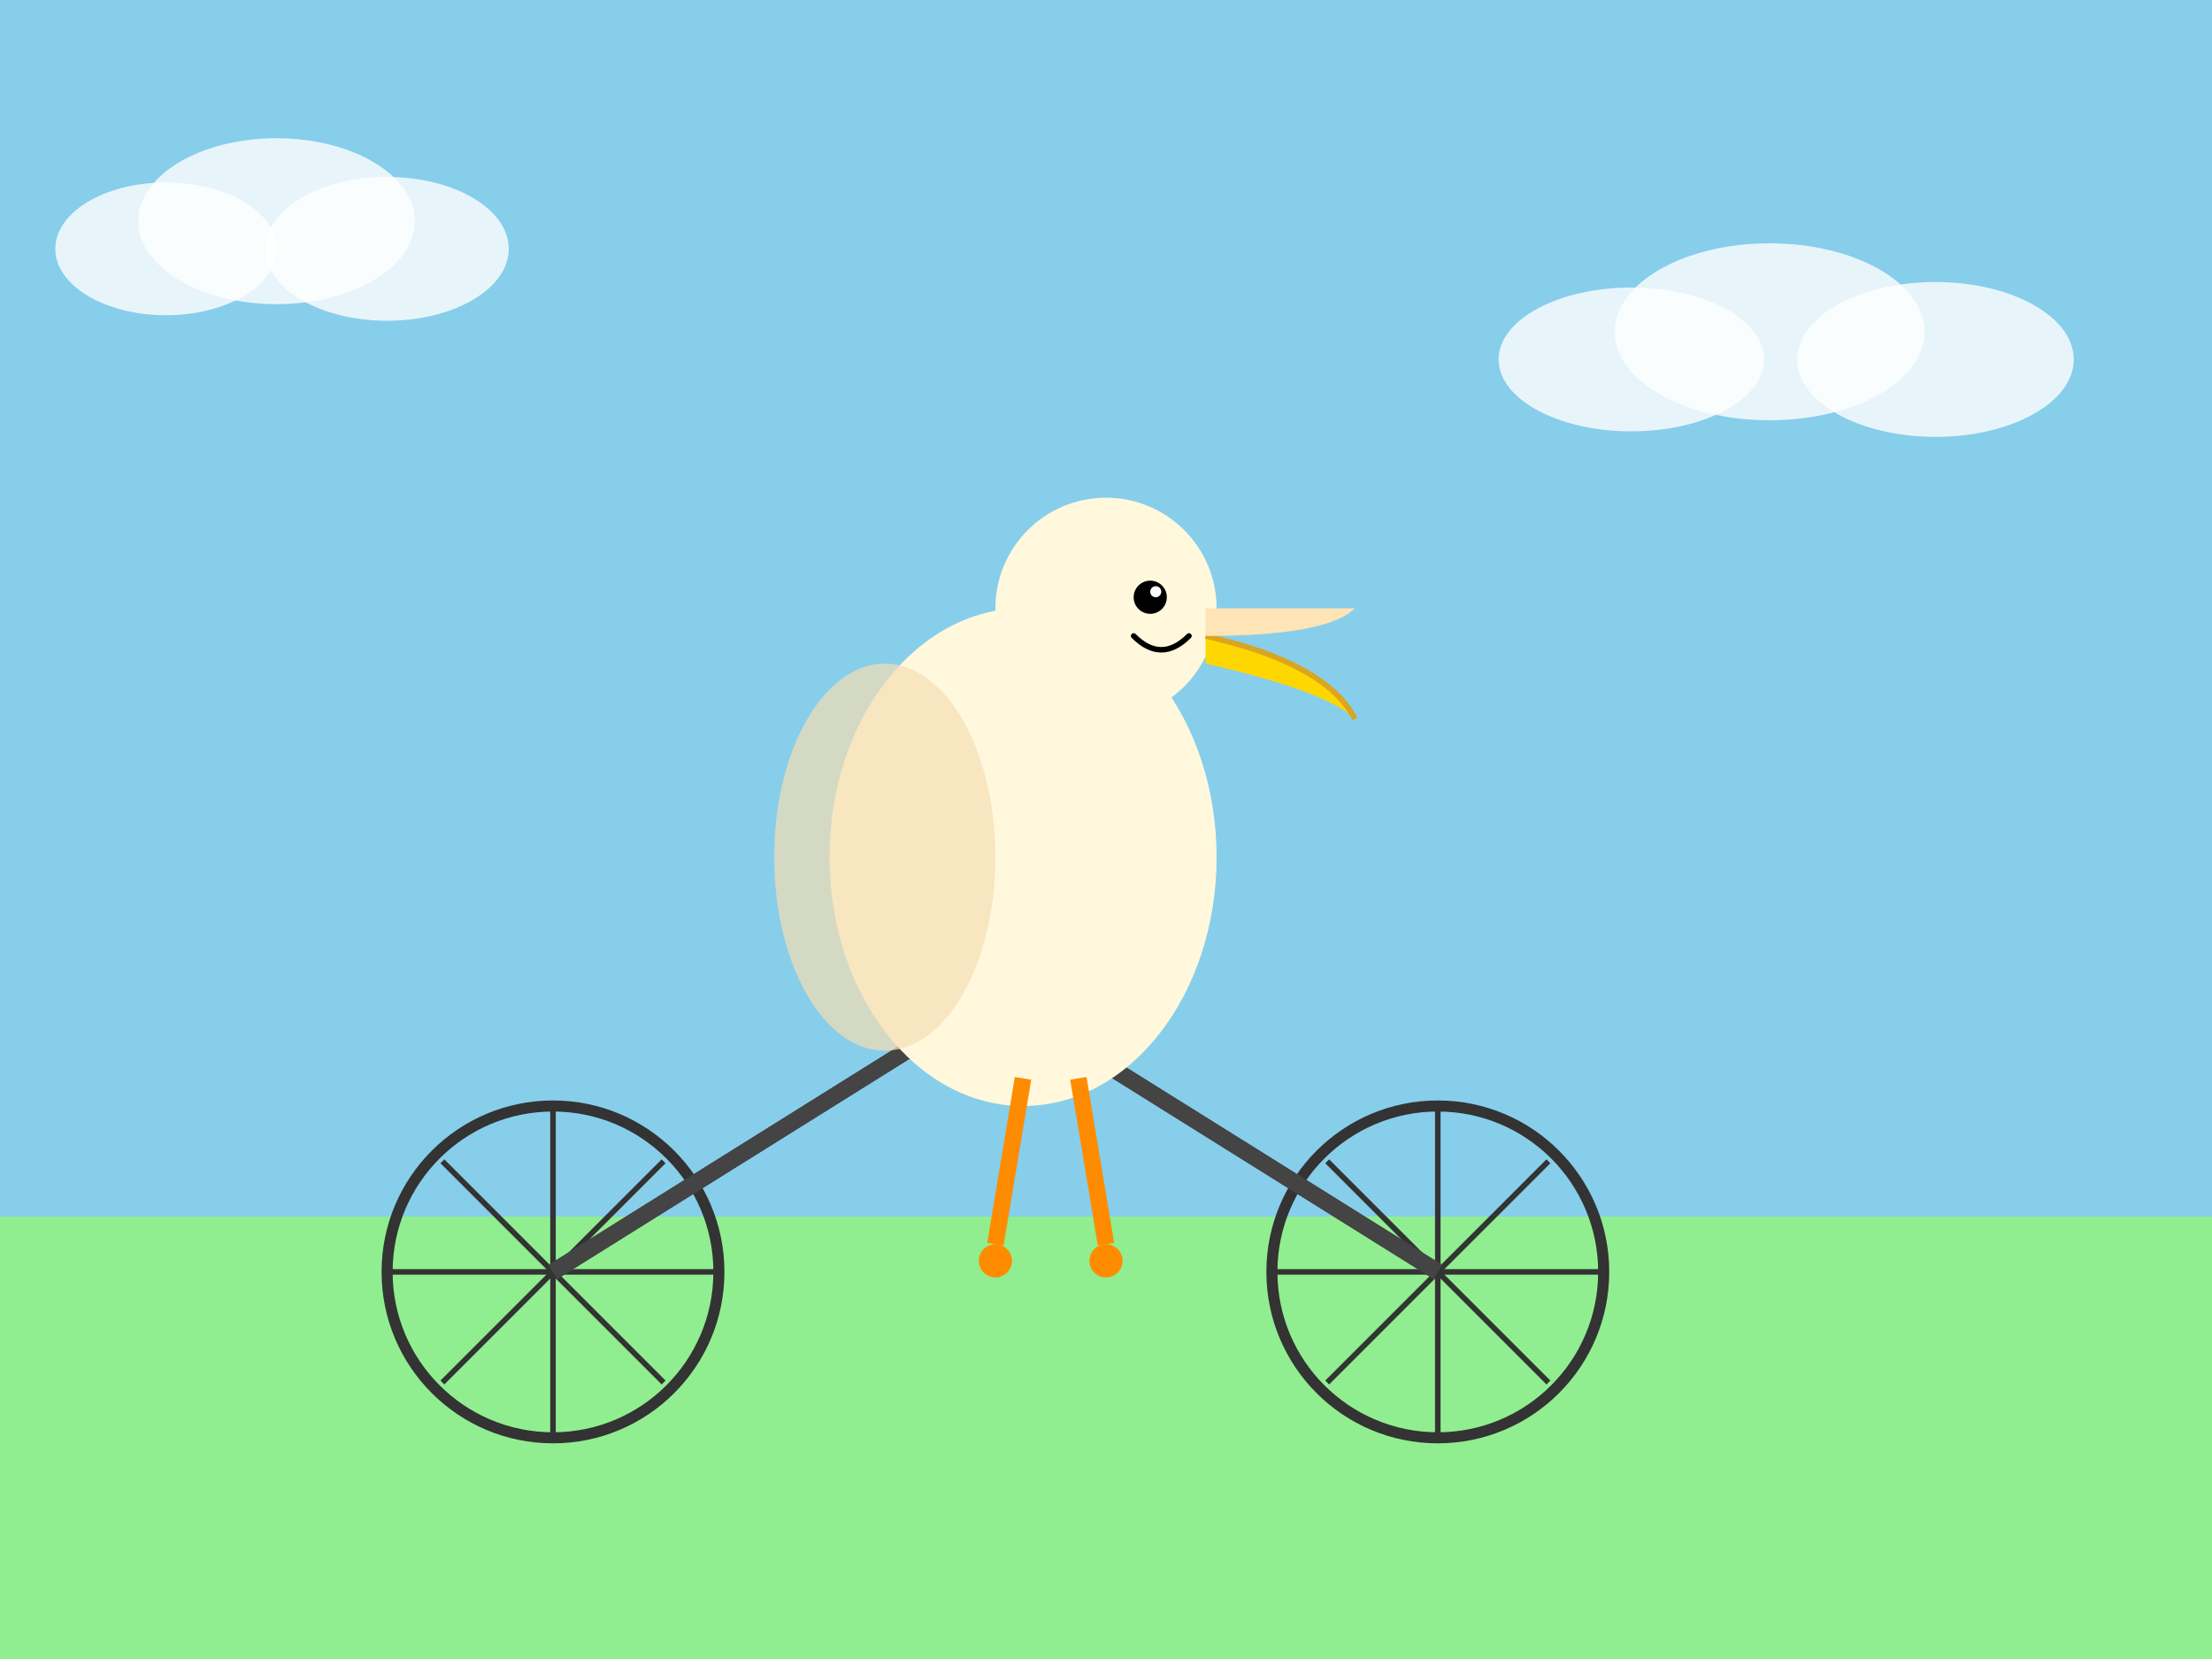
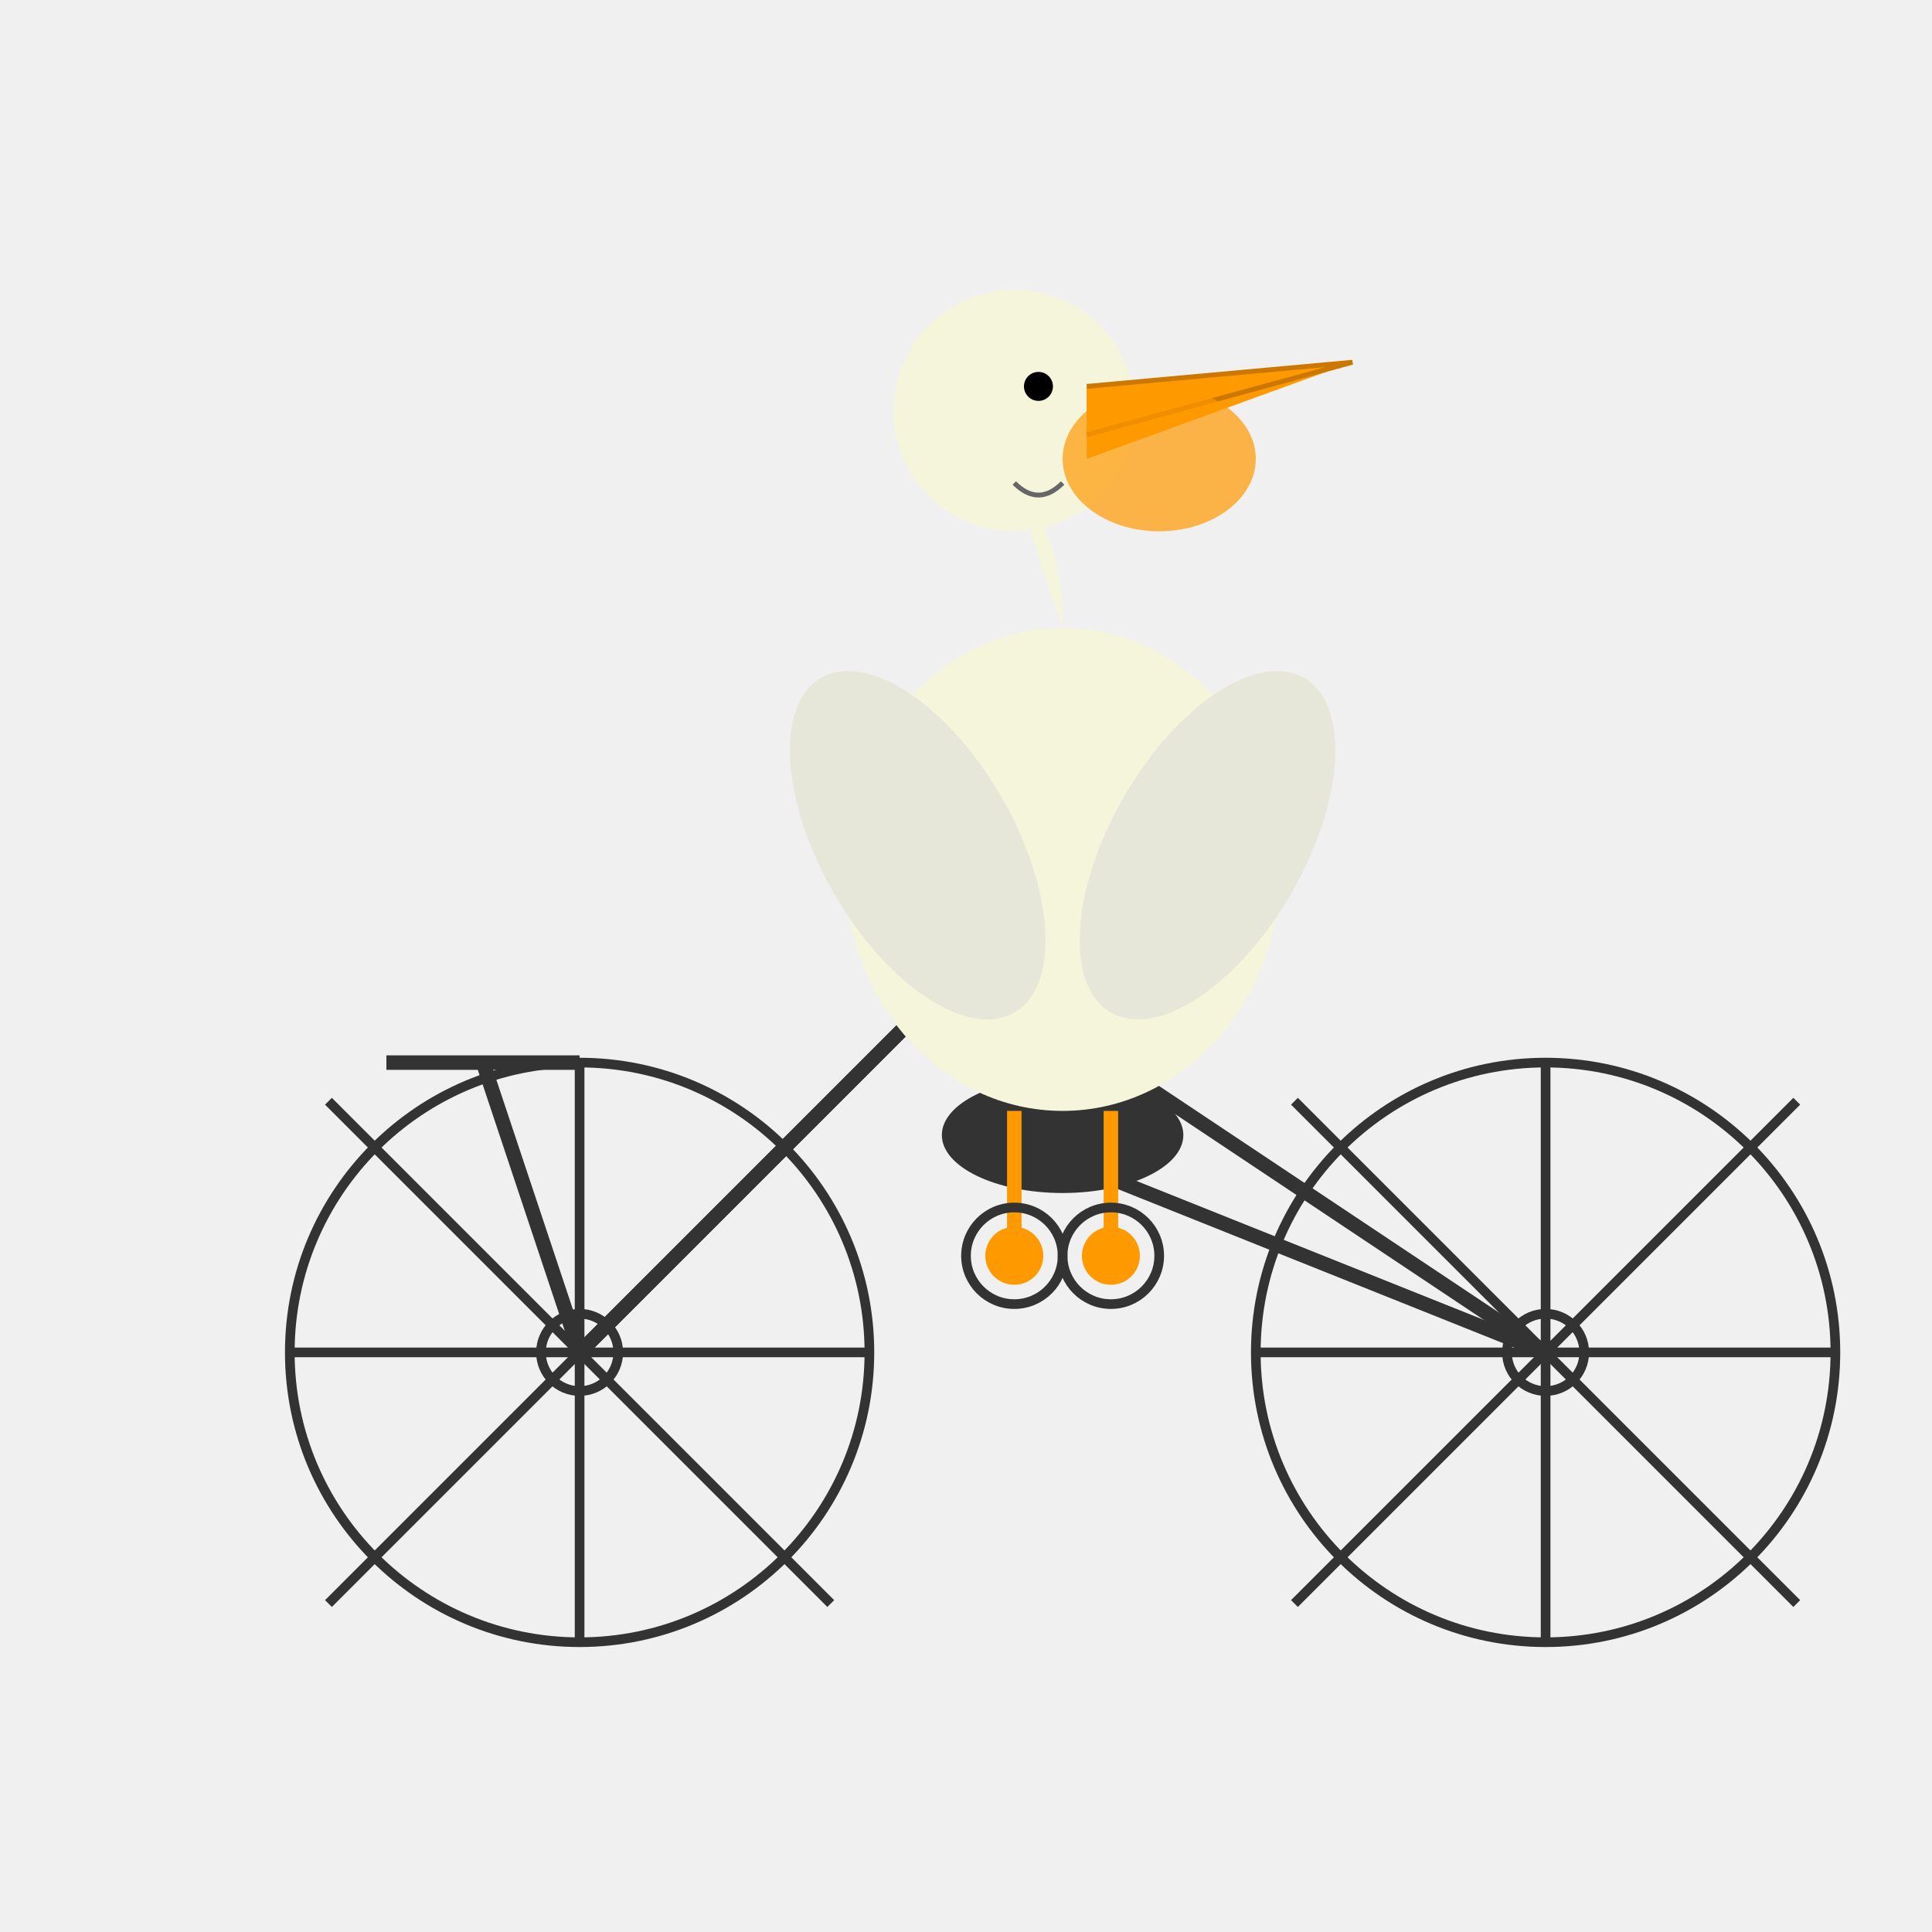
- <svg xmlns="http://www.w3.org/2000/svg" viewBox="0 0 400 300">
-   <rect width="400" height="300" fill="#87CEEB" />
-   <rect y="220" width="400" height="80" fill="#90EE90" />
-   <circle cx="100" cy="230" r="30" fill="none" stroke="#333" stroke-width="2" />
-   <circle cx="260" cy="230" r="30" fill="none" stroke="#333" stroke-width="2" />
-   <g stroke="#333" stroke-width="1">
-     <line x1="100" y1="200" x2="100" y2="260" />
-     <line x1="70" y1="230" x2="130" y2="230" />
-     <line x1="80" y1="210" x2="120" y2="250" />
-     <line x1="80" y1="250" x2="120" y2="210" />
-     <line x1="260" y1="200" x2="260" y2="260" />
-     <line x1="230" y1="230" x2="290" y2="230" />
-     <line x1="240" y1="210" x2="280" y2="250" />
-     <line x1="240" y1="250" x2="280" y2="210" />
-   </g>
-   <polyline points="100,230 180,180 260,230" fill="none" stroke="#444" stroke-width="3" />
-   <line x1="180" y1="180" x2="100" y2="230" stroke="#444" stroke-width="3" />
-   <line x1="180" y1="180" x2="260" y2="230" stroke="#444" stroke-width="3" />
-   <polyline points="200,160 190,140 210,140" fill="none" stroke="#444" stroke-width="2" stroke-linecap="round" />
-   <ellipse cx="170" cy="175" rx="15" ry="8" fill="#8B4513" />
-   <ellipse cx="185" cy="155" rx="35" ry="45" fill="#FFF8DC" />
-   <circle cx="200" cy="110" r="20" fill="#FFF8DC" />
-   <circle cx="208" cy="108" r="3" fill="#000" />
-   <circle cx="209" cy="107" r="1" fill="#fff" />
-   <path d="M 218 115 Q 240 120 245 130 Q 240 125 218 120 Z" fill="#FFD700" />
-   <path d="M 218 115 Q 240 120 245 130" fill="none" stroke="#DAA520" stroke-width="1" />
-   <path d="M 218 110 L 245 110 Q 240 115 218 115 Z" fill="#FFE4B5" />
-   <path d="M 200 130 Q 195 140 190 160" fill="none" stroke="#FFF8DC" stroke-width="12" />
-   <ellipse cx="160" cy="155" rx="20" ry="35" fill="#F5DEB3" opacity="0.7" />
-   <line x1="185" y1="195" x2="180" y2="225" stroke="#FF8C00" stroke-width="3" />
-   <line x1="195" y1="195" x2="200" y2="225" stroke="#FF8C00" stroke-width="3" />
-   <g fill="#FF8C00">
-     <circle cx="180" cy="228" r="3" />
-     <circle cx="200" cy="228" r="3" />
-   </g>
-   <path d="M 205 115 Q 210 120 215 115" fill="none" stroke="#000" stroke-width="1" stroke-linecap="round" />
-   <ellipse cx="50" cy="40" rx="25" ry="15" fill="#FFF" opacity="0.8" />
-   <ellipse cx="30" cy="45" rx="20" ry="12" fill="#FFF" opacity="0.8" />
-   <ellipse cx="70" cy="45" rx="22" ry="13" fill="#FFF" opacity="0.8" />
-   <ellipse cx="320" cy="60" rx="28" ry="16" fill="#FFF" opacity="0.8" />
-   <ellipse cx="295" cy="65" rx="24" ry="13" fill="#FFF" opacity="0.8" />
-   <ellipse cx="350" cy="65" rx="25" ry="14" fill="#FFF" opacity="0.8" />
+ <svg xmlns="http://www.w3.org/2000/svg" viewBox="0 0 400 400">
+   <defs>
+     <style>
+       .bike-frame { stroke: #333; stroke-width: 3; fill: none; }
+       .bike-wheel { stroke: #333; stroke-width: 2; fill: none; }
+       .pelican-body { fill: #f5f5dc; }
+       .pelican-eye { fill: #000; }
+       .pelican-beak { fill: #ff9900; }
+     </style>
+   </defs>
+   <circle class="bike-wheel" cx="320" cy="280" r="60" />
+   <circle class="bike-wheel" cx="320" cy="280" r="8" fill="#333" />
+   <line class="bike-wheel" x1="320" y1="220" x2="320" y2="340" />
+   <line class="bike-wheel" x1="260" y1="280" x2="380" y2="280" />
+   <line class="bike-wheel" x1="268" y1="228" x2="372" y2="332" />
+   <line class="bike-wheel" x1="372" y1="228" x2="268" y2="332" />
+   <circle class="bike-wheel" cx="120" cy="280" r="60" />
+   <circle class="bike-wheel" cx="120" cy="280" r="8" fill="#333" />
+   <line class="bike-wheel" x1="120" y1="220" x2="120" y2="340" />
+   <line class="bike-wheel" x1="60" y1="280" x2="180" y2="280" />
+   <line class="bike-wheel" x1="68" y1="228" x2="172" y2="332" />
+   <line class="bike-wheel" x1="172" y1="228" x2="68" y2="332" />
+   <line class="bike-frame" x1="120" y1="280" x2="200" y2="200" />
+   <line class="bike-frame" x1="200" y1="200" x2="320" y2="280" />
+   <line class="bike-frame" x1="200" y1="200" x2="220" y2="240" />
+   <line class="bike-frame" x1="220" y1="240" x2="320" y2="280" />
+   <line class="bike-frame" x1="200" y1="200" x2="120" y2="280" />
+   <line class="bike-frame" x1="120" y1="280" x2="100" y2="220" />
+   <line class="bike-frame" x1="100" y1="220" x2="80" y2="220" />
+   <line class="bike-frame" x1="100" y1="220" x2="120" y2="220" />
+   <ellipse cx="220" cy="235" rx="25" ry="12" fill="#333" />
+   <ellipse class="pelican-body" cx="220" cy="180" rx="45" ry="50" />
+   <path class="pelican-body" d="M 220 130 Q 220 110 210 100" />
+   <circle class="pelican-body" cx="210" cy="85" r="25" />
+   <path class="pelican-beak" d="M 225 80 L 280 75 L 225 95 Z" />
+   <path class="pelican-beak" d="M 225 80 L 280 75 L 225 90" stroke="#cc7700" stroke-width="1" fill="none" />
+   <ellipse class="pelican-beak" cx="240" cy="95" rx="20" ry="15" opacity="0.7" />
+   <circle class="pelican-eye" cx="215" cy="80" r="3" />
+   <ellipse cx="190" cy="175" rx="20" ry="40" fill="#e6e6d9" transform="rotate(-30 190 175)" />
+   <ellipse cx="250" cy="175" rx="20" ry="40" fill="#e6e6d9" transform="rotate(30 250 175)" />
+   <line x1="210" y1="230" x2="210" y2="260" stroke="#ff9900" stroke-width="3" />
+   <line x1="230" y1="230" x2="230" y2="260" stroke="#ff9900" stroke-width="3" />
+   <circle cx="210" cy="260" r="6" fill="#ff9900" />
+   <circle cx="230" cy="260" r="6" fill="#ff9900" />
+   <circle cx="210" cy="260" r="10" fill="none" stroke="#333" stroke-width="2" />
+   <circle cx="230" cy="260" r="10" fill="none" stroke="#333" stroke-width="2" />
+   <path d="M 210 100 Q 215 105 220 100" stroke="#666" stroke-width="1" fill="none" />
</svg>
